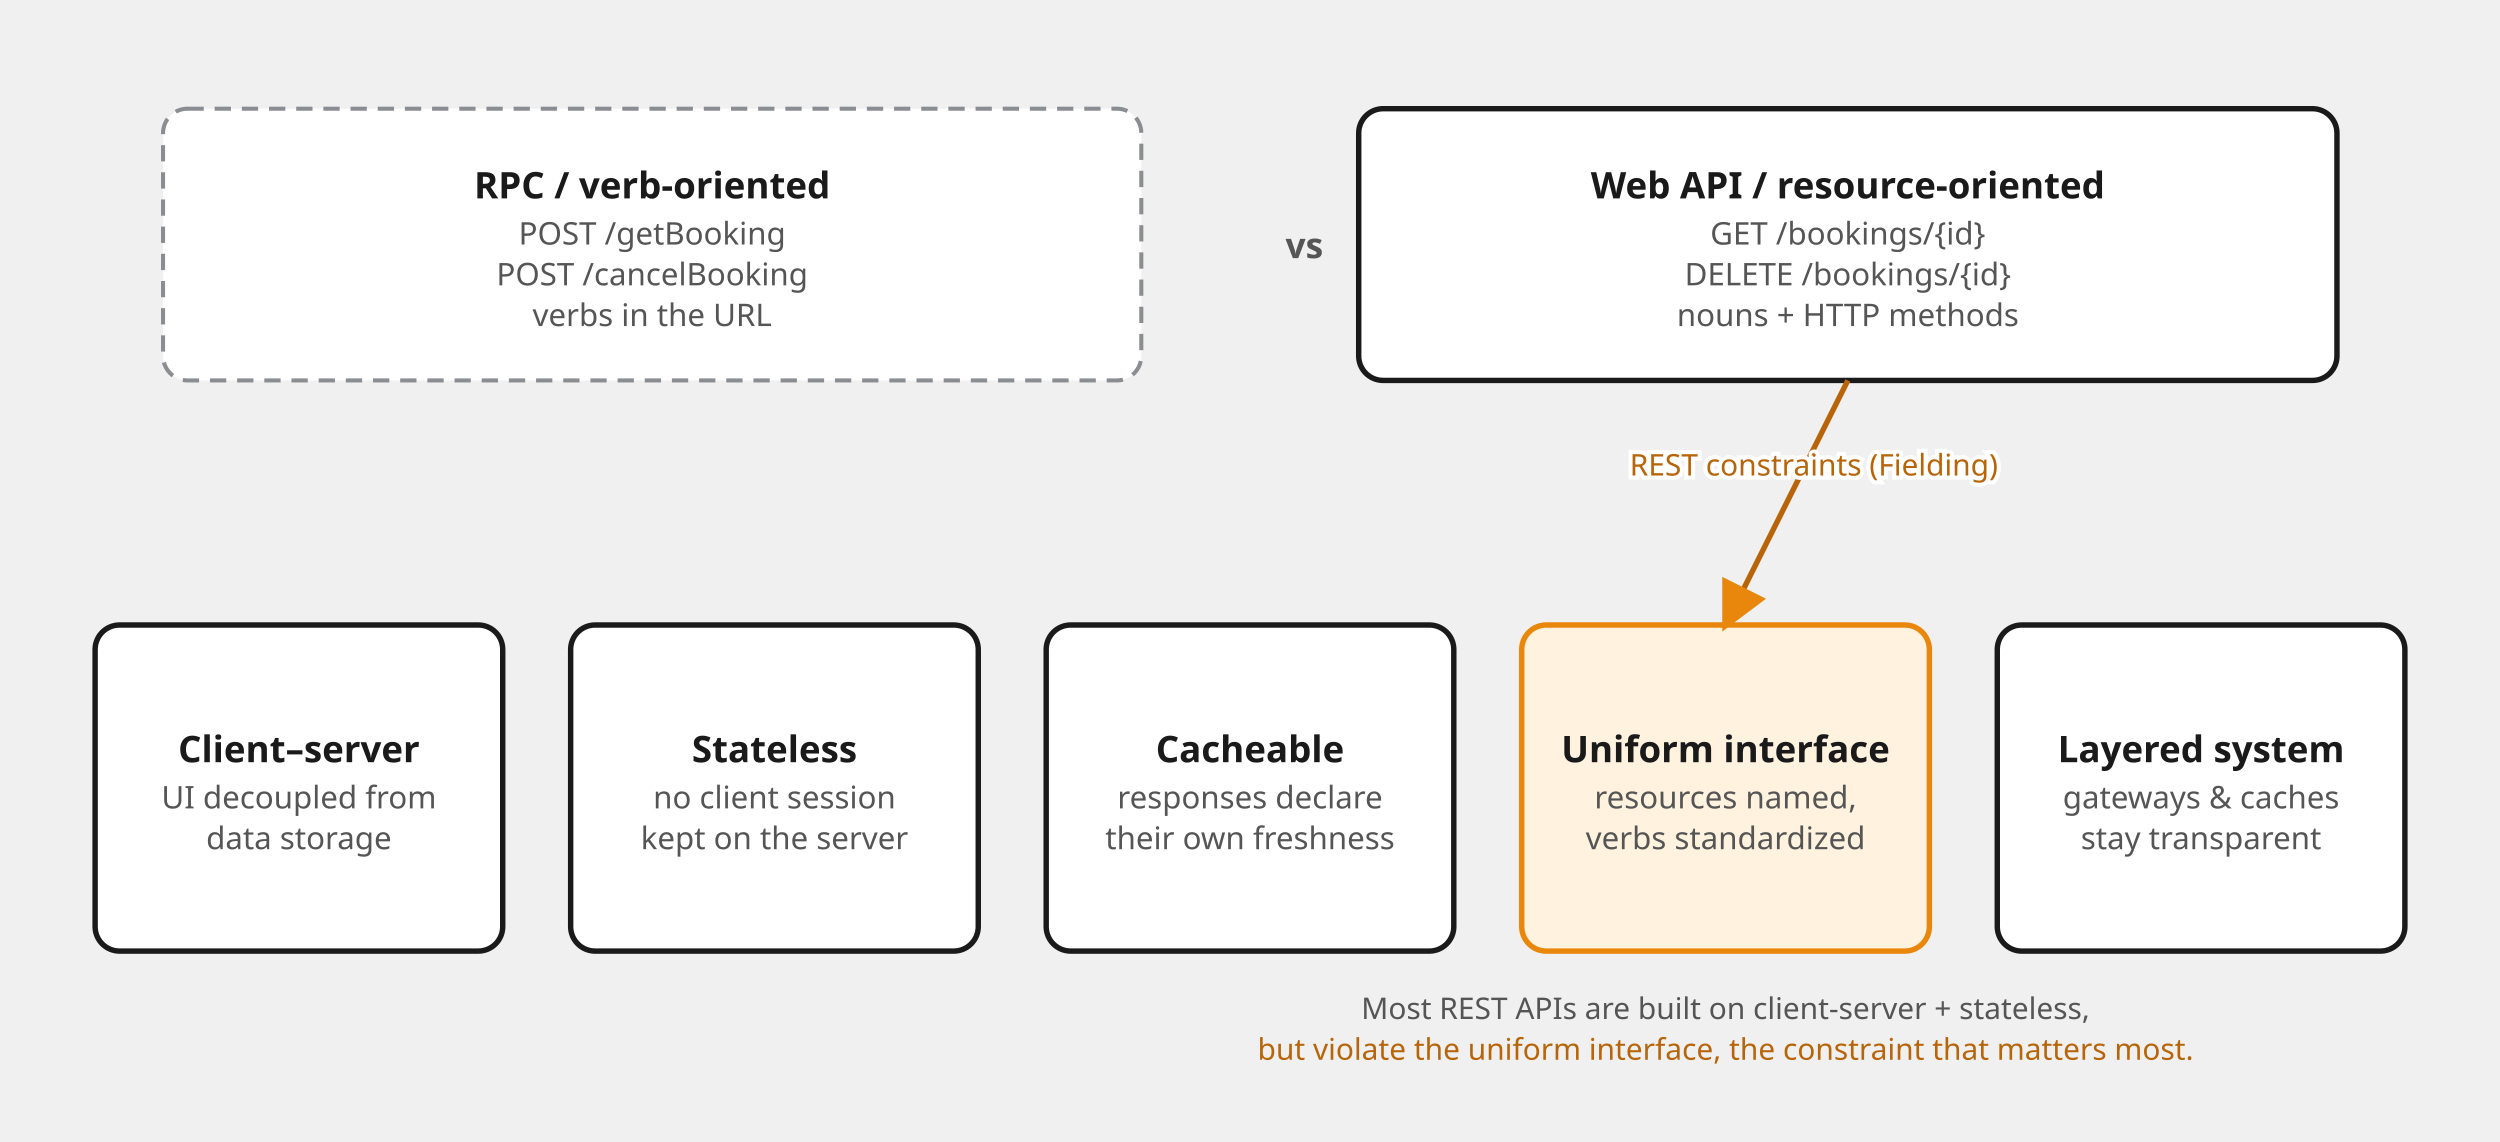
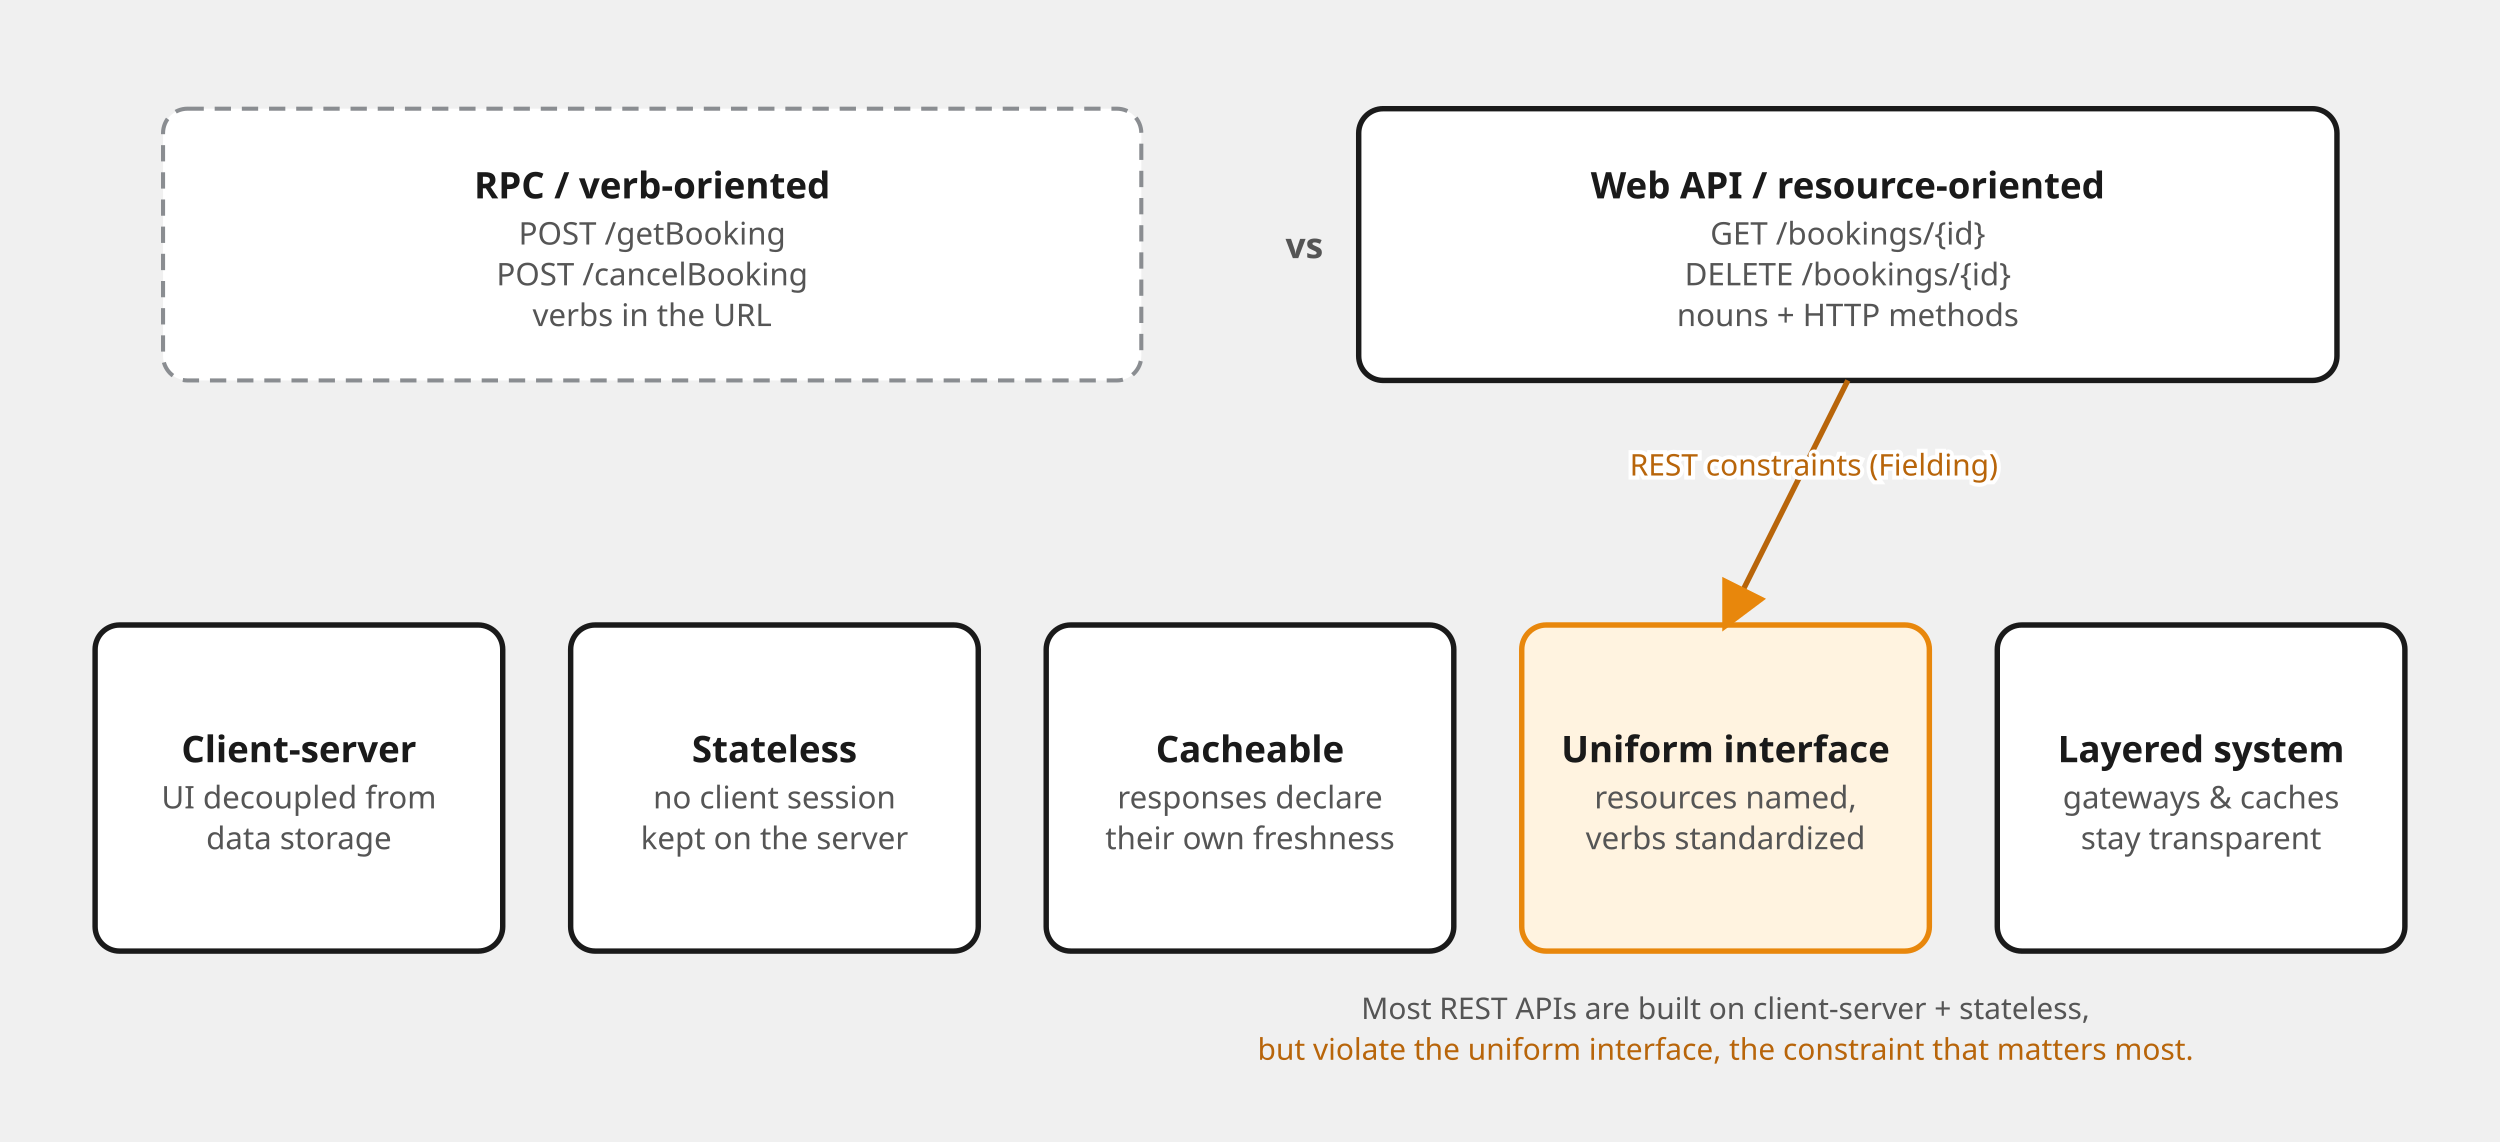
<svg xmlns="http://www.w3.org/2000/svg" viewBox="0 0 920 420" font-family="'Red Hat Text', system-ui, sans-serif" role="img">
  <defs>
    <marker id="a" viewBox="0 0 10 10" refX="8.5" refY="5" markerWidth="9" markerHeight="9" orient="auto-start-reverse">
      <path d="M0,0 L10,5 L0,10 z" fill="#555" />
    </marker>
    <marker id="am" viewBox="0 0 10 10" refX="8.5" refY="5" markerWidth="9" markerHeight="9" orient="auto-start-reverse">
      <path d="M0,0 L10,5 L0,10 z" fill="#e8870c" />
    </marker>
  </defs>
  <rect x="60" y="40" width="360" height="100" rx="9" fill="#ffffff" stroke="#8a8d91" stroke-width="1.5" stroke-dasharray="6 4" />
  <text x="240.0" y="73.0" font-size="13.5" font-weight="700" fill="#1a1a1a" text-anchor="middle">RPC / verb-oriented</text>
  <text x="240.0" y="90.0" font-size="11.5" fill="#555555" text-anchor="middle">POST /getBooking</text>
  <text x="240.0" y="105.0" font-size="11.5" fill="#555555" text-anchor="middle">POST /cancelBooking</text>
  <text x="240.0" y="120.0" font-size="11.5" fill="#555555" text-anchor="middle">verbs in the URL</text>
  <rect x="500" y="40" width="360" height="100" rx="9" fill="#ffffff" stroke="#1a1a1a" stroke-width="2" />
  <text x="680.0" y="73.0" font-size="13.5" font-weight="700" fill="#1a1a1a" text-anchor="middle">Web API / resource-oriented</text>
  <text x="680.0" y="90.0" font-size="11.5" fill="#555555" text-anchor="middle">GET /bookings/{id}</text>
  <text x="680.0" y="105.0" font-size="11.5" fill="#555555" text-anchor="middle">DELETE /bookings/{id}</text>
  <text x="680.0" y="120.0" font-size="11.5" fill="#555555" text-anchor="middle">nouns + HTTP methods</text>
  <rect x="35" y="230" width="150" height="120" rx="9" fill="#ffffff" stroke="#1a1a1a" stroke-width="2" />
-   <text x="110.0" y="280.5" font-size="13.5" font-weight="700" fill="#1a1a1a" text-anchor="middle">Client–server</text>
+   <text x="110.0" y="280.5" font-size="13.5" font-weight="700" fill="#1a1a1a" text-anchor="middle">Client-server</text>
  <text x="110.0" y="297.5" font-size="11.5" fill="#555555" text-anchor="middle">UI decoupled from</text>
  <text x="110.0" y="312.5" font-size="11.5" fill="#555555" text-anchor="middle">data storage</text>
  <rect x="210" y="230" width="150" height="120" rx="9" fill="#ffffff" stroke="#1a1a1a" stroke-width="2" />
  <text x="285.0" y="280.5" font-size="13.5" font-weight="700" fill="#1a1a1a" text-anchor="middle">Stateless</text>
  <text x="285.0" y="297.5" font-size="11.5" fill="#555555" text-anchor="middle">no client session</text>
  <text x="285.0" y="312.5" font-size="11.5" fill="#555555" text-anchor="middle">kept on the server</text>
  <rect x="385" y="230" width="150" height="120" rx="9" fill="#ffffff" stroke="#1a1a1a" stroke-width="2" />
  <text x="460.0" y="280.5" font-size="13.5" font-weight="700" fill="#1a1a1a" text-anchor="middle">Cacheable</text>
  <text x="460.0" y="297.5" font-size="11.5" fill="#555555" text-anchor="middle">responses declare</text>
  <text x="460.0" y="312.5" font-size="11.5" fill="#555555" text-anchor="middle">their own freshness</text>
  <rect x="560" y="230" width="150" height="120" rx="9" fill="#fff3e0" stroke="#e8870c" stroke-width="2" />
  <text x="635.0" y="280.5" font-size="13.5" font-weight="700" fill="#1a1a1a" text-anchor="middle">Uniform interface</text>
  <text x="635.0" y="297.5" font-size="11.5" fill="#555555" text-anchor="middle">resources named,</text>
  <text x="635.0" y="312.5" font-size="11.5" fill="#555555" text-anchor="middle">verbs standardized</text>
  <rect x="735" y="230" width="150" height="120" rx="9" fill="#ffffff" stroke="#1a1a1a" stroke-width="2" />
  <text x="810.0" y="280.5" font-size="13.5" font-weight="700" fill="#1a1a1a" text-anchor="middle">Layered system</text>
  <text x="810.0" y="297.5" font-size="11.5" fill="#555555" text-anchor="middle">gateways &amp; caches</text>
  <text x="810.0" y="312.5" font-size="11.5" fill="#555555" text-anchor="middle">stay transparent</text>
  <path d="M680,140 L635,230" fill="none" stroke="#b8650a" stroke-width="2" marker-end="url(#am)" />
  <text x="667.5" y="175.0" font-size="11" fill="#ffffff" stroke="#ffffff" stroke-width="3" paint-order="stroke" text-anchor="middle">REST constraints (Fielding)</text>
  <text x="667.5" y="175.0" font-size="11" fill="#b8650a" text-anchor="middle">REST constraints (Fielding)</text>
  <text x="480" y="95" font-size="13" fill="#555555" text-anchor="middle" font-weight="700">vs</text>
  <text x="635" y="375" font-size="11" fill="#555555" text-anchor="middle">Most REST APIs are built on client-server + stateless,</text>
  <text x="635" y="390" font-size="11" fill="#b8650a" text-anchor="middle">but violate the uniform interface, the constraint that matters most.</text>
</svg>
